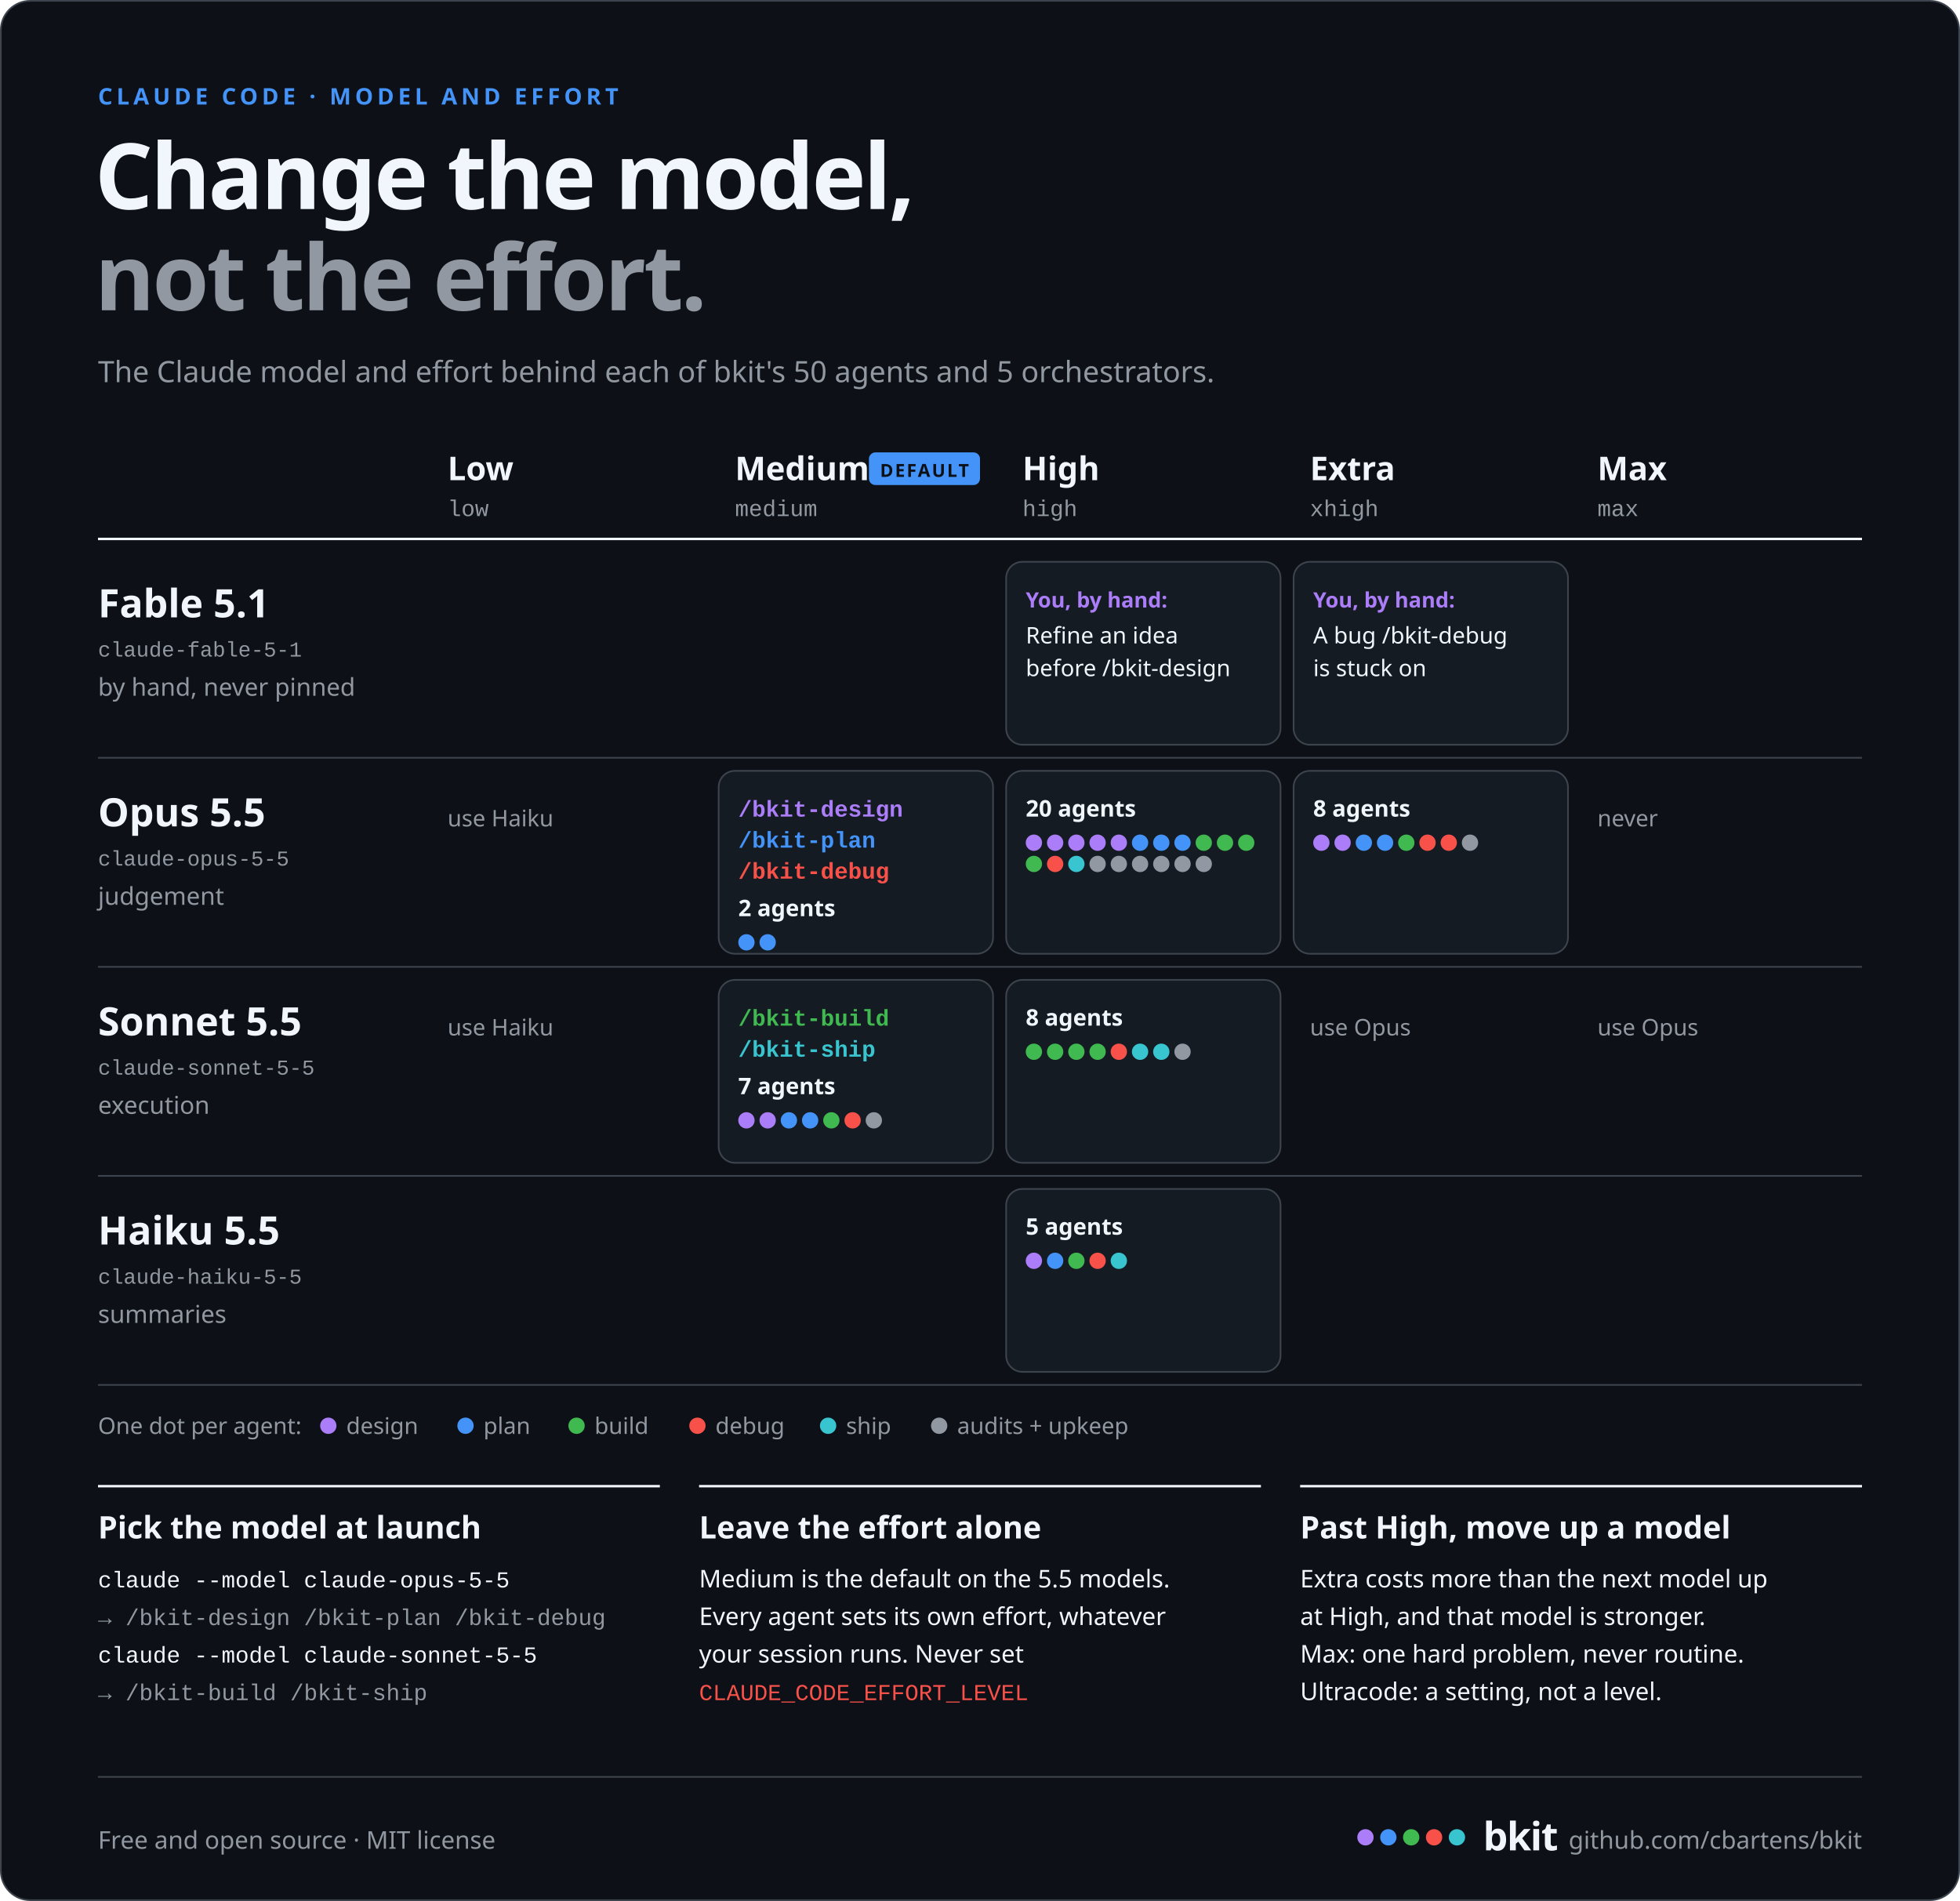
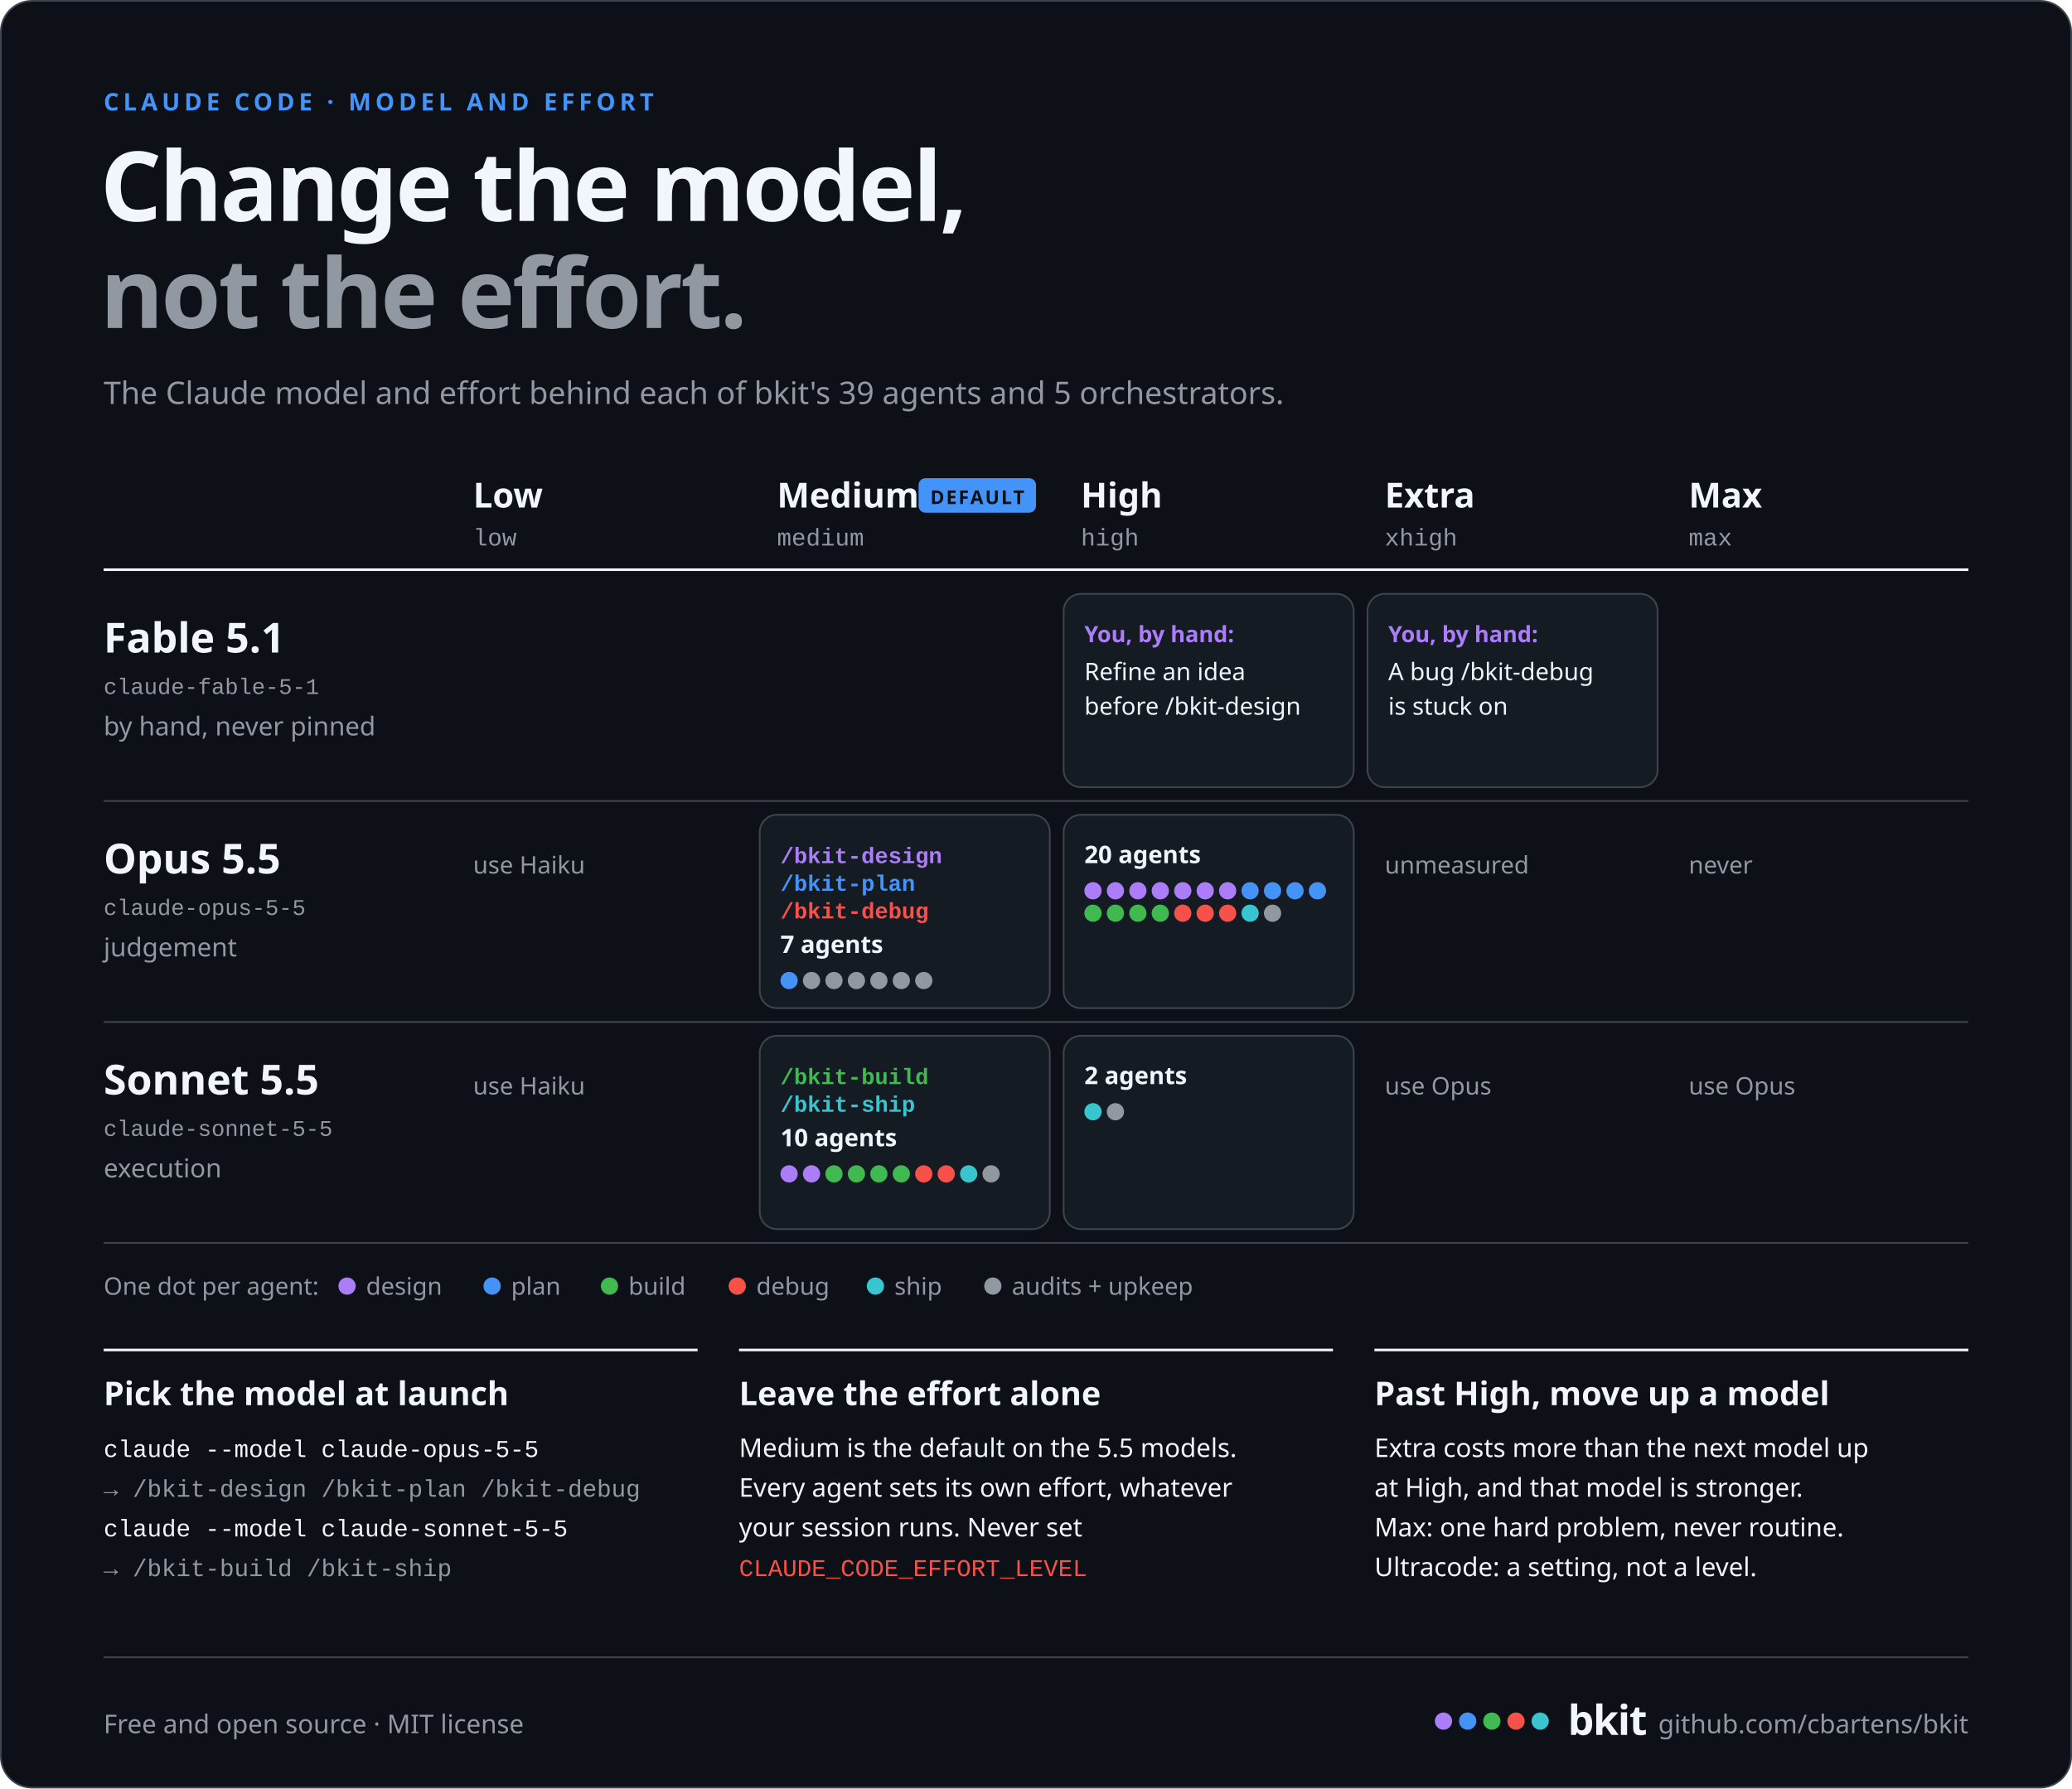
- <svg xmlns="http://www.w3.org/2000/svg" width="1200" height="1164" viewBox="0 0 1200 1164" role="img" aria-label="Change the model, not the effort. The Claude model and effort behind each of bkit's 50 agents and 5 orchestrators. Opus 5.5 at Medium: /bkit-design, /bkit-plan, /bkit-debug, 2 agents; Opus 5.5 at High: 20 agents; Opus 5.5 at Extra: 8 agents; Sonnet 5.5 at Medium: /bkit-build, /bkit-ship, 7 agents; Sonnet 5.5 at High: 8 agents; Haiku 5.5 at High: 5 agents. Fable 5.1 is never pinned: use it by hand to refine an idea before /bkit-design, and at Extra for a bug /bkit-debug is stuck on. Pick the model at launch: claude-opus-5-5 for /bkit-design, /bkit-plan, /bkit-debug; claude-sonnet-5-5 for /bkit-build, /bkit-ship. Leave the effort alone: medium is the default on the 5.5 models, every agent sets its own, and never set CLAUDE_CODE_EFFORT_LEVEL. Past High, move up a model: Extra costs more than the next model up at High. Max is for one hard problem, never routine; ultracode is a setting, not a level.">
-   <rect x="0.5" y="0.5" width="1199" height="1163" rx="18" fill="#0d1117" stroke="#3d444d" />
+ <svg xmlns="http://www.w3.org/2000/svg" width="1200" height="1036" viewBox="0 0 1200 1036" role="img" aria-label="Change the model, not the effort. The Claude model and effort behind each of bkit's 39 agents and 5 orchestrators. Opus 5.5 at Medium: /bkit-design, /bkit-plan, /bkit-debug, 7 agents; Opus 5.5 at High: 20 agents; Sonnet 5.5 at Medium: /bkit-build, /bkit-ship, 10 agents; Sonnet 5.5 at High: 2 agents. Fable 5.1 is never pinned: use it by hand to refine an idea before /bkit-design, and at Extra for a bug /bkit-debug is stuck on. Pick the model at launch: claude-opus-5-5 for /bkit-design, /bkit-plan, /bkit-debug; claude-sonnet-5-5 for /bkit-build, /bkit-ship. Leave the effort alone: medium is the default on the 5.5 models, every agent sets its own, and never set CLAUDE_CODE_EFFORT_LEVEL. Past High, move up a model: Extra costs more than the next model up at High. Max is for one hard problem, never routine; ultracode is a setting, not a level.">
+   <rect x="0.5" y="0.5" width="1199" height="1035" rx="18" fill="#0d1117" stroke="#3d444d" />
  <text x="60" y="64" font-family="-apple-system, BlinkMacSystemFont, 'Segoe UI', 'Noto Sans', Helvetica, Arial, sans-serif" font-size="14" font-weight="700" fill="#4493f8" text-anchor="start" letter-spacing="2.4">CLAUDE CODE  ·  MODEL AND EFFORT</text>
  <text x="58" y="128" font-family="-apple-system, BlinkMacSystemFont, 'Segoe UI', 'Noto Sans', Helvetica, Arial, sans-serif" font-size="56" font-weight="800" fill="#f0f6fc" text-anchor="start" letter-spacing="-1.5">Change the model,</text>
  <text x="58" y="190" font-family="-apple-system, BlinkMacSystemFont, 'Segoe UI', 'Noto Sans', Helvetica, Arial, sans-serif" font-size="56" font-weight="800" fill="#9198a1" text-anchor="start" letter-spacing="-1.5">not the effort.</text>
-   <text x="60" y="234" font-family="-apple-system, BlinkMacSystemFont, 'Segoe UI', 'Noto Sans', Helvetica, Arial, sans-serif" font-size="18" font-weight="400" fill="#9198a1" text-anchor="start">The Claude model and effort behind each of bkit's 50 agents and 5 orchestrators.</text>
+   <text x="60" y="234" font-family="-apple-system, BlinkMacSystemFont, 'Segoe UI', 'Noto Sans', Helvetica, Arial, sans-serif" font-size="18" font-weight="400" fill="#9198a1" text-anchor="start">The Claude model and effort behind each of bkit's 39 agents and 5 orchestrators.</text>
  <text x="274" y="294" font-family="-apple-system, BlinkMacSystemFont, 'Segoe UI', 'Noto Sans', Helvetica, Arial, sans-serif" font-size="20" font-weight="700" fill="#f0f6fc" text-anchor="start">Low</text>
  <text x="274" y="316" font-family="ui-monospace, SFMono-Regular, 'SF Mono', Menlo, Consolas, 'Liberation Mono', monospace" font-size="14" font-weight="400" fill="#9198a1" text-anchor="start">low</text>
  <text x="450" y="294" font-family="-apple-system, BlinkMacSystemFont, 'Segoe UI', 'Noto Sans', Helvetica, Arial, sans-serif" font-size="20" font-weight="700" fill="#f0f6fc" text-anchor="start">Medium</text>
  <text x="450" y="316" font-family="ui-monospace, SFMono-Regular, 'SF Mono', Menlo, Consolas, 'Liberation Mono', monospace" font-size="14" font-weight="400" fill="#9198a1" text-anchor="start">medium</text>
  <rect x="532" y="277" width="68" height="20" rx="4" fill="#4493f8" />
  <text x="566" y="292" font-family="-apple-system, BlinkMacSystemFont, 'Segoe UI', 'Noto Sans', Helvetica, Arial, sans-serif" font-size="11" font-weight="700" fill="#0d1117" text-anchor="middle" letter-spacing="1">DEFAULT</text>
  <text x="626" y="294" font-family="-apple-system, BlinkMacSystemFont, 'Segoe UI', 'Noto Sans', Helvetica, Arial, sans-serif" font-size="20" font-weight="700" fill="#f0f6fc" text-anchor="start">High</text>
  <text x="626" y="316" font-family="ui-monospace, SFMono-Regular, 'SF Mono', Menlo, Consolas, 'Liberation Mono', monospace" font-size="14" font-weight="400" fill="#9198a1" text-anchor="start">high</text>
  <text x="802" y="294" font-family="-apple-system, BlinkMacSystemFont, 'Segoe UI', 'Noto Sans', Helvetica, Arial, sans-serif" font-size="20" font-weight="700" fill="#f0f6fc" text-anchor="start">Extra</text>
  <text x="802" y="316" font-family="ui-monospace, SFMono-Regular, 'SF Mono', Menlo, Consolas, 'Liberation Mono', monospace" font-size="14" font-weight="400" fill="#9198a1" text-anchor="start">xhigh</text>
  <text x="978" y="294" font-family="-apple-system, BlinkMacSystemFont, 'Segoe UI', 'Noto Sans', Helvetica, Arial, sans-serif" font-size="20" font-weight="700" fill="#f0f6fc" text-anchor="start">Max</text>
  <text x="978" y="316" font-family="ui-monospace, SFMono-Regular, 'SF Mono', Menlo, Consolas, 'Liberation Mono', monospace" font-size="14" font-weight="400" fill="#9198a1" text-anchor="start">max</text>
  <line x1="60" y1="330" x2="1140" y2="330" stroke="#f0f6fc" stroke-width="1.5" />
  <text x="60" y="378" font-family="-apple-system, BlinkMacSystemFont, 'Segoe UI', 'Noto Sans', Helvetica, Arial, sans-serif" font-size="24" font-weight="700" fill="#f0f6fc" text-anchor="start">Fable 5.1</text>
  <text x="60" y="402" font-family="ui-monospace, SFMono-Regular, 'SF Mono', Menlo, Consolas, 'Liberation Mono', monospace" font-size="13" font-weight="400" fill="#9198a1" text-anchor="start">claude-fable-5-1</text>
  <text x="60" y="426" font-family="-apple-system, BlinkMacSystemFont, 'Segoe UI', 'Noto Sans', Helvetica, Arial, sans-serif" font-size="15" font-weight="400" fill="#9198a1" text-anchor="start">by hand, never pinned</text>
  <rect x="616" y="344" width="168" height="112" rx="10" fill="#151b23" stroke="#3d444d" />
  <text x="628" y="372" font-family="-apple-system, BlinkMacSystemFont, 'Segoe UI', 'Noto Sans', Helvetica, Arial, sans-serif" font-size="13" font-weight="700" fill="#ab7df8" text-anchor="start">You, by hand:</text>
  <text x="628" y="394" font-family="-apple-system, BlinkMacSystemFont, 'Segoe UI', 'Noto Sans', Helvetica, Arial, sans-serif" font-size="14" font-weight="400" fill="#f0f6fc" text-anchor="start">Refine an idea</text>
  <text x="628" y="414" font-family="-apple-system, BlinkMacSystemFont, 'Segoe UI', 'Noto Sans', Helvetica, Arial, sans-serif" font-size="14" font-weight="400" fill="#f0f6fc" text-anchor="start">before /bkit-design</text>
  <rect x="792" y="344" width="168" height="112" rx="10" fill="#151b23" stroke="#3d444d" />
  <text x="804" y="372" font-family="-apple-system, BlinkMacSystemFont, 'Segoe UI', 'Noto Sans', Helvetica, Arial, sans-serif" font-size="13" font-weight="700" fill="#ab7df8" text-anchor="start">You, by hand:</text>
  <text x="804" y="394" font-family="-apple-system, BlinkMacSystemFont, 'Segoe UI', 'Noto Sans', Helvetica, Arial, sans-serif" font-size="14" font-weight="400" fill="#f0f6fc" text-anchor="start">A bug /bkit-debug</text>
  <text x="804" y="414" font-family="-apple-system, BlinkMacSystemFont, 'Segoe UI', 'Noto Sans', Helvetica, Arial, sans-serif" font-size="14" font-weight="400" fill="#f0f6fc" text-anchor="start">is stuck on</text>
  <line x1="60" y1="464" x2="1140" y2="464" stroke="#3d444d" />
  <text x="60" y="506" font-family="-apple-system, BlinkMacSystemFont, 'Segoe UI', 'Noto Sans', Helvetica, Arial, sans-serif" font-size="24" font-weight="700" fill="#f0f6fc" text-anchor="start">Opus 5.5</text>
  <text x="60" y="530" font-family="ui-monospace, SFMono-Regular, 'SF Mono', Menlo, Consolas, 'Liberation Mono', monospace" font-size="13" font-weight="400" fill="#9198a1" text-anchor="start">claude-opus-5-5</text>
  <text x="60" y="554" font-family="-apple-system, BlinkMacSystemFont, 'Segoe UI', 'Noto Sans', Helvetica, Arial, sans-serif" font-size="15" font-weight="400" fill="#9198a1" text-anchor="start">judgement</text>
  <text x="274" y="506" font-family="-apple-system, BlinkMacSystemFont, 'Segoe UI', 'Noto Sans', Helvetica, Arial, sans-serif" font-size="14" font-weight="400" fill="#9198a1" text-anchor="start">use Haiku</text>
  <rect x="440" y="472" width="168" height="112" rx="10" fill="#151b23" stroke="#3d444d" />
-   <text x="452" y="500" font-family="ui-monospace, SFMono-Regular, 'SF Mono', Menlo, Consolas, 'Liberation Mono', monospace" font-size="14" font-weight="600" fill="#ab7df8" text-anchor="start">/bkit-design</text>
-   <text x="452" y="519" font-family="ui-monospace, SFMono-Regular, 'SF Mono', Menlo, Consolas, 'Liberation Mono', monospace" font-size="14" font-weight="600" fill="#4493f8" text-anchor="start">/bkit-plan</text>
-   <text x="452" y="538" font-family="ui-monospace, SFMono-Regular, 'SF Mono', Menlo, Consolas, 'Liberation Mono', monospace" font-size="14" font-weight="600" fill="#f85149" text-anchor="start">/bkit-debug</text>
-   <text x="452" y="561" font-family="-apple-system, BlinkMacSystemFont, 'Segoe UI', 'Noto Sans', Helvetica, Arial, sans-serif" font-size="14" font-weight="700" fill="#f0f6fc" text-anchor="start">2 agents</text>
-   <circle cx="457" cy="577" r="5" fill="#4493f8" />
-   <circle cx="470" cy="577" r="5" fill="#4493f8" />
+   <text x="452" y="500" font-family="ui-monospace, SFMono-Regular, 'SF Mono', Menlo, Consolas, 'Liberation Mono', monospace" font-size="13" font-weight="600" fill="#ab7df8" text-anchor="start">/bkit-design</text>
+   <text x="452" y="516" font-family="ui-monospace, SFMono-Regular, 'SF Mono', Menlo, Consolas, 'Liberation Mono', monospace" font-size="13" font-weight="600" fill="#4493f8" text-anchor="start">/bkit-plan</text>
+   <text x="452" y="532" font-family="ui-monospace, SFMono-Regular, 'SF Mono', Menlo, Consolas, 'Liberation Mono', monospace" font-size="13" font-weight="600" fill="#f85149" text-anchor="start">/bkit-debug</text>
+   <text x="452" y="552" font-family="-apple-system, BlinkMacSystemFont, 'Segoe UI', 'Noto Sans', Helvetica, Arial, sans-serif" font-size="14" font-weight="700" fill="#f0f6fc" text-anchor="start">7 agents</text>
+   <circle cx="457" cy="568" r="5" fill="#4493f8" />
+   <circle cx="470" cy="568" r="5" fill="#9198a1" />
+   <circle cx="483" cy="568" r="5" fill="#9198a1" />
+   <circle cx="496" cy="568" r="5" fill="#9198a1" />
+   <circle cx="509" cy="568" r="5" fill="#9198a1" />
+   <circle cx="522" cy="568" r="5" fill="#9198a1" />
+   <circle cx="535" cy="568" r="5" fill="#9198a1" />
  <rect x="616" y="472" width="168" height="112" rx="10" fill="#151b23" stroke="#3d444d" />
  <text x="628" y="500" font-family="-apple-system, BlinkMacSystemFont, 'Segoe UI', 'Noto Sans', Helvetica, Arial, sans-serif" font-size="14" font-weight="700" fill="#f0f6fc" text-anchor="start">20 agents</text>
  <circle cx="633" cy="516" r="5" fill="#ab7df8" />
  <circle cx="646" cy="516" r="5" fill="#ab7df8" />
  <circle cx="659" cy="516" r="5" fill="#ab7df8" />
  <circle cx="672" cy="516" r="5" fill="#ab7df8" />
  <circle cx="685" cy="516" r="5" fill="#ab7df8" />
-   <circle cx="698" cy="516" r="5" fill="#4493f8" />
-   <circle cx="711" cy="516" r="5" fill="#4493f8" />
+   <circle cx="698" cy="516" r="5" fill="#ab7df8" />
+   <circle cx="711" cy="516" r="5" fill="#ab7df8" />
  <circle cx="724" cy="516" r="5" fill="#4493f8" />
-   <circle cx="737" cy="516" r="5" fill="#3fb950" />
-   <circle cx="750" cy="516" r="5" fill="#3fb950" />
-   <circle cx="763" cy="516" r="5" fill="#3fb950" />
+   <circle cx="737" cy="516" r="5" fill="#4493f8" />
+   <circle cx="750" cy="516" r="5" fill="#4493f8" />
+   <circle cx="763" cy="516" r="5" fill="#4493f8" />
  <circle cx="633" cy="529" r="5" fill="#3fb950" />
-   <circle cx="646" cy="529" r="5" fill="#f85149" />
-   <circle cx="659" cy="529" r="5" fill="#39c5cf" />
-   <circle cx="672" cy="529" r="5" fill="#9198a1" />
-   <circle cx="685" cy="529" r="5" fill="#9198a1" />
-   <circle cx="698" cy="529" r="5" fill="#9198a1" />
-   <circle cx="711" cy="529" r="5" fill="#9198a1" />
-   <circle cx="724" cy="529" r="5" fill="#9198a1" />
+   <circle cx="646" cy="529" r="5" fill="#3fb950" />
+   <circle cx="659" cy="529" r="5" fill="#3fb950" />
+   <circle cx="672" cy="529" r="5" fill="#3fb950" />
+   <circle cx="685" cy="529" r="5" fill="#f85149" />
+   <circle cx="698" cy="529" r="5" fill="#f85149" />
+   <circle cx="711" cy="529" r="5" fill="#f85149" />
+   <circle cx="724" cy="529" r="5" fill="#39c5cf" />
  <circle cx="737" cy="529" r="5" fill="#9198a1" />
-   <rect x="792" y="472" width="168" height="112" rx="10" fill="#151b23" stroke="#3d444d" />
-   <text x="804" y="500" font-family="-apple-system, BlinkMacSystemFont, 'Segoe UI', 'Noto Sans', Helvetica, Arial, sans-serif" font-size="14" font-weight="700" fill="#f0f6fc" text-anchor="start">8 agents</text>
-   <circle cx="809" cy="516" r="5" fill="#ab7df8" />
-   <circle cx="822" cy="516" r="5" fill="#ab7df8" />
-   <circle cx="835" cy="516" r="5" fill="#4493f8" />
-   <circle cx="848" cy="516" r="5" fill="#4493f8" />
-   <circle cx="861" cy="516" r="5" fill="#3fb950" />
-   <circle cx="874" cy="516" r="5" fill="#f85149" />
-   <circle cx="887" cy="516" r="5" fill="#f85149" />
-   <circle cx="900" cy="516" r="5" fill="#9198a1" />
+   <text x="802" y="506" font-family="-apple-system, BlinkMacSystemFont, 'Segoe UI', 'Noto Sans', Helvetica, Arial, sans-serif" font-size="14" font-weight="400" fill="#9198a1" text-anchor="start">unmeasured</text>
  <text x="978" y="506" font-family="-apple-system, BlinkMacSystemFont, 'Segoe UI', 'Noto Sans', Helvetica, Arial, sans-serif" font-size="14" font-weight="400" fill="#9198a1" text-anchor="start">never</text>
  <line x1="60" y1="592" x2="1140" y2="592" stroke="#3d444d" />
  <text x="60" y="634" font-family="-apple-system, BlinkMacSystemFont, 'Segoe UI', 'Noto Sans', Helvetica, Arial, sans-serif" font-size="24" font-weight="700" fill="#f0f6fc" text-anchor="start">Sonnet 5.5</text>
  <text x="60" y="658" font-family="ui-monospace, SFMono-Regular, 'SF Mono', Menlo, Consolas, 'Liberation Mono', monospace" font-size="13" font-weight="400" fill="#9198a1" text-anchor="start">claude-sonnet-5-5</text>
  <text x="60" y="682" font-family="-apple-system, BlinkMacSystemFont, 'Segoe UI', 'Noto Sans', Helvetica, Arial, sans-serif" font-size="15" font-weight="400" fill="#9198a1" text-anchor="start">execution</text>
  <text x="274" y="634" font-family="-apple-system, BlinkMacSystemFont, 'Segoe UI', 'Noto Sans', Helvetica, Arial, sans-serif" font-size="14" font-weight="400" fill="#9198a1" text-anchor="start">use Haiku</text>
  <rect x="440" y="600" width="168" height="112" rx="10" fill="#151b23" stroke="#3d444d" />
-   <text x="452" y="628" font-family="ui-monospace, SFMono-Regular, 'SF Mono', Menlo, Consolas, 'Liberation Mono', monospace" font-size="14" font-weight="600" fill="#3fb950" text-anchor="start">/bkit-build</text>
-   <text x="452" y="647" font-family="ui-monospace, SFMono-Regular, 'SF Mono', Menlo, Consolas, 'Liberation Mono', monospace" font-size="14" font-weight="600" fill="#39c5cf" text-anchor="start">/bkit-ship</text>
-   <text x="452" y="670" font-family="-apple-system, BlinkMacSystemFont, 'Segoe UI', 'Noto Sans', Helvetica, Arial, sans-serif" font-size="14" font-weight="700" fill="#f0f6fc" text-anchor="start">7 agents</text>
-   <circle cx="457" cy="686" r="5" fill="#ab7df8" />
-   <circle cx="470" cy="686" r="5" fill="#ab7df8" />
-   <circle cx="483" cy="686" r="5" fill="#4493f8" />
-   <circle cx="496" cy="686" r="5" fill="#4493f8" />
-   <circle cx="509" cy="686" r="5" fill="#3fb950" />
-   <circle cx="522" cy="686" r="5" fill="#f85149" />
-   <circle cx="535" cy="686" r="5" fill="#9198a1" />
+   <text x="452" y="628" font-family="ui-monospace, SFMono-Regular, 'SF Mono', Menlo, Consolas, 'Liberation Mono', monospace" font-size="13" font-weight="600" fill="#3fb950" text-anchor="start">/bkit-build</text>
+   <text x="452" y="644" font-family="ui-monospace, SFMono-Regular, 'SF Mono', Menlo, Consolas, 'Liberation Mono', monospace" font-size="13" font-weight="600" fill="#39c5cf" text-anchor="start">/bkit-ship</text>
+   <text x="452" y="664" font-family="-apple-system, BlinkMacSystemFont, 'Segoe UI', 'Noto Sans', Helvetica, Arial, sans-serif" font-size="14" font-weight="700" fill="#f0f6fc" text-anchor="start">10 agents</text>
+   <circle cx="457" cy="680" r="5" fill="#ab7df8" />
+   <circle cx="470" cy="680" r="5" fill="#ab7df8" />
+   <circle cx="483" cy="680" r="5" fill="#3fb950" />
+   <circle cx="496" cy="680" r="5" fill="#3fb950" />
+   <circle cx="509" cy="680" r="5" fill="#3fb950" />
+   <circle cx="522" cy="680" r="5" fill="#3fb950" />
+   <circle cx="535" cy="680" r="5" fill="#f85149" />
+   <circle cx="548" cy="680" r="5" fill="#f85149" />
+   <circle cx="561" cy="680" r="5" fill="#39c5cf" />
+   <circle cx="574" cy="680" r="5" fill="#9198a1" />
  <rect x="616" y="600" width="168" height="112" rx="10" fill="#151b23" stroke="#3d444d" />
-   <text x="628" y="628" font-family="-apple-system, BlinkMacSystemFont, 'Segoe UI', 'Noto Sans', Helvetica, Arial, sans-serif" font-size="14" font-weight="700" fill="#f0f6fc" text-anchor="start">8 agents</text>
-   <circle cx="633" cy="644" r="5" fill="#3fb950" />
-   <circle cx="646" cy="644" r="5" fill="#3fb950" />
-   <circle cx="659" cy="644" r="5" fill="#3fb950" />
-   <circle cx="672" cy="644" r="5" fill="#3fb950" />
-   <circle cx="685" cy="644" r="5" fill="#f85149" />
-   <circle cx="698" cy="644" r="5" fill="#39c5cf" />
-   <circle cx="711" cy="644" r="5" fill="#39c5cf" />
-   <circle cx="724" cy="644" r="5" fill="#9198a1" />
+   <text x="628" y="628" font-family="-apple-system, BlinkMacSystemFont, 'Segoe UI', 'Noto Sans', Helvetica, Arial, sans-serif" font-size="14" font-weight="700" fill="#f0f6fc" text-anchor="start">2 agents</text>
+   <circle cx="633" cy="644" r="5" fill="#39c5cf" />
+   <circle cx="646" cy="644" r="5" fill="#9198a1" />
  <text x="802" y="634" font-family="-apple-system, BlinkMacSystemFont, 'Segoe UI', 'Noto Sans', Helvetica, Arial, sans-serif" font-size="14" font-weight="400" fill="#9198a1" text-anchor="start">use Opus</text>
  <text x="978" y="634" font-family="-apple-system, BlinkMacSystemFont, 'Segoe UI', 'Noto Sans', Helvetica, Arial, sans-serif" font-size="14" font-weight="400" fill="#9198a1" text-anchor="start">use Opus</text>
  <line x1="60" y1="720" x2="1140" y2="720" stroke="#3d444d" />
-   <text x="60" y="762" font-family="-apple-system, BlinkMacSystemFont, 'Segoe UI', 'Noto Sans', Helvetica, Arial, sans-serif" font-size="24" font-weight="700" fill="#f0f6fc" text-anchor="start">Haiku 5.5</text>
-   <text x="60" y="786" font-family="ui-monospace, SFMono-Regular, 'SF Mono', Menlo, Consolas, 'Liberation Mono', monospace" font-size="13" font-weight="400" fill="#9198a1" text-anchor="start">claude-haiku-5-5</text>
-   <text x="60" y="810" font-family="-apple-system, BlinkMacSystemFont, 'Segoe UI', 'Noto Sans', Helvetica, Arial, sans-serif" font-size="15" font-weight="400" fill="#9198a1" text-anchor="start">summaries</text>
-   <rect x="616" y="728" width="168" height="112" rx="10" fill="#151b23" stroke="#3d444d" />
-   <text x="628" y="756" font-family="-apple-system, BlinkMacSystemFont, 'Segoe UI', 'Noto Sans', Helvetica, Arial, sans-serif" font-size="14" font-weight="700" fill="#f0f6fc" text-anchor="start">5 agents</text>
-   <circle cx="633" cy="772" r="5" fill="#ab7df8" />
-   <circle cx="646" cy="772" r="5" fill="#4493f8" />
-   <circle cx="659" cy="772" r="5" fill="#3fb950" />
-   <circle cx="672" cy="772" r="5" fill="#f85149" />
-   <circle cx="685" cy="772" r="5" fill="#39c5cf" />
-   <line x1="60" y1="848" x2="1140" y2="848" stroke="#3d444d" />
-   <text x="60" y="878" font-family="-apple-system, BlinkMacSystemFont, 'Segoe UI', 'Noto Sans', Helvetica, Arial, sans-serif" font-size="14" font-weight="400" fill="#9198a1" text-anchor="start">One dot per agent:</text>
-   <circle cx="201" cy="873" r="5" fill="#ab7df8" />
-   <text x="212" y="878" font-family="-apple-system, BlinkMacSystemFont, 'Segoe UI', 'Noto Sans', Helvetica, Arial, sans-serif" font-size="14" font-weight="400" fill="#9198a1" text-anchor="start">design</text>
-   <circle cx="285" cy="873" r="5" fill="#4493f8" />
-   <text x="296" y="878" font-family="-apple-system, BlinkMacSystemFont, 'Segoe UI', 'Noto Sans', Helvetica, Arial, sans-serif" font-size="14" font-weight="400" fill="#9198a1" text-anchor="start">plan</text>
-   <circle cx="353" cy="873" r="5" fill="#3fb950" />
-   <text x="364" y="878" font-family="-apple-system, BlinkMacSystemFont, 'Segoe UI', 'Noto Sans', Helvetica, Arial, sans-serif" font-size="14" font-weight="400" fill="#9198a1" text-anchor="start">build</text>
-   <circle cx="427" cy="873" r="5" fill="#f85149" />
-   <text x="438" y="878" font-family="-apple-system, BlinkMacSystemFont, 'Segoe UI', 'Noto Sans', Helvetica, Arial, sans-serif" font-size="14" font-weight="400" fill="#9198a1" text-anchor="start">debug</text>
-   <circle cx="507" cy="873" r="5" fill="#39c5cf" />
-   <text x="518" y="878" font-family="-apple-system, BlinkMacSystemFont, 'Segoe UI', 'Noto Sans', Helvetica, Arial, sans-serif" font-size="14" font-weight="400" fill="#9198a1" text-anchor="start">ship</text>
-   <circle cx="575" cy="873" r="5" fill="#9198a1" />
-   <text x="586" y="878" font-family="-apple-system, BlinkMacSystemFont, 'Segoe UI', 'Noto Sans', Helvetica, Arial, sans-serif" font-size="14" font-weight="400" fill="#9198a1" text-anchor="start">audits + upkeep</text>
-   <line x1="60" y1="910" x2="404" y2="910" stroke="#f0f6fc" stroke-width="1.5" />
-   <text x="60" y="942" font-family="-apple-system, BlinkMacSystemFont, 'Segoe UI', 'Noto Sans', Helvetica, Arial, sans-serif" font-size="19" font-weight="700" fill="#f0f6fc" text-anchor="start">Pick the model at launch</text>
-   <text x="60" y="972" font-family="ui-monospace, SFMono-Regular, 'SF Mono', Menlo, Consolas, 'Liberation Mono', monospace" font-size="14" font-weight="400" fill="#f0f6fc" text-anchor="start">claude --model claude-opus-5-5</text>
-   <text x="60" y="995" font-family="ui-monospace, SFMono-Regular, 'SF Mono', Menlo, Consolas, 'Liberation Mono', monospace" font-size="14" font-weight="400" fill="#9198a1" text-anchor="start">→ /bkit-design  /bkit-plan  /bkit-debug</text>
-   <text x="60" y="1018" font-family="ui-monospace, SFMono-Regular, 'SF Mono', Menlo, Consolas, 'Liberation Mono', monospace" font-size="14" font-weight="400" fill="#f0f6fc" text-anchor="start">claude --model claude-sonnet-5-5</text>
-   <text x="60" y="1041" font-family="ui-monospace, SFMono-Regular, 'SF Mono', Menlo, Consolas, 'Liberation Mono', monospace" font-size="14" font-weight="400" fill="#9198a1" text-anchor="start">→ /bkit-build  /bkit-ship</text>
-   <line x1="428" y1="910" x2="772" y2="910" stroke="#f0f6fc" stroke-width="1.5" />
-   <text x="428" y="942" font-family="-apple-system, BlinkMacSystemFont, 'Segoe UI', 'Noto Sans', Helvetica, Arial, sans-serif" font-size="19" font-weight="700" fill="#f0f6fc" text-anchor="start">Leave the effort alone</text>
-   <text x="428" y="972" font-family="-apple-system, BlinkMacSystemFont, 'Segoe UI', 'Noto Sans', Helvetica, Arial, sans-serif" font-size="15" font-weight="400" fill="#f0f6fc" text-anchor="start">Medium is the default on the 5.5 models.</text>
-   <text x="428" y="995" font-family="-apple-system, BlinkMacSystemFont, 'Segoe UI', 'Noto Sans', Helvetica, Arial, sans-serif" font-size="15" font-weight="400" fill="#f0f6fc" text-anchor="start">Every agent sets its own effort, whatever</text>
-   <text x="428" y="1018" font-family="-apple-system, BlinkMacSystemFont, 'Segoe UI', 'Noto Sans', Helvetica, Arial, sans-serif" font-size="15" font-weight="400" fill="#f0f6fc" text-anchor="start">your session runs. Never set</text>
-   <text x="428" y="1041" font-family="ui-monospace, SFMono-Regular, 'SF Mono', Menlo, Consolas, 'Liberation Mono', monospace" font-size="14" font-weight="400" fill="#f85149" text-anchor="start">CLAUDE_CODE_EFFORT_LEVEL</text>
-   <line x1="796" y1="910" x2="1140" y2="910" stroke="#f0f6fc" stroke-width="1.5" />
-   <text x="796" y="942" font-family="-apple-system, BlinkMacSystemFont, 'Segoe UI', 'Noto Sans', Helvetica, Arial, sans-serif" font-size="19" font-weight="700" fill="#f0f6fc" text-anchor="start">Past High, move up a model</text>
-   <text x="796" y="972" font-family="-apple-system, BlinkMacSystemFont, 'Segoe UI', 'Noto Sans', Helvetica, Arial, sans-serif" font-size="15" font-weight="400" fill="#f0f6fc" text-anchor="start">Extra costs more than the next model up</text>
-   <text x="796" y="995" font-family="-apple-system, BlinkMacSystemFont, 'Segoe UI', 'Noto Sans', Helvetica, Arial, sans-serif" font-size="15" font-weight="400" fill="#f0f6fc" text-anchor="start">at High, and that model is stronger.</text>
-   <text x="796" y="1018" font-family="-apple-system, BlinkMacSystemFont, 'Segoe UI', 'Noto Sans', Helvetica, Arial, sans-serif" font-size="15" font-weight="400" fill="#f0f6fc" text-anchor="start">Max: one hard problem, never routine.</text>
-   <text x="796" y="1041" font-family="-apple-system, BlinkMacSystemFont, 'Segoe UI', 'Noto Sans', Helvetica, Arial, sans-serif" font-size="15" font-weight="400" fill="#f0f6fc" text-anchor="start">Ultracode: a setting, not a level.</text>
-   <line x1="60" y1="1088" x2="1140" y2="1088" stroke="#3d444d" />
-   <circle cx="836" cy="1125" r="5" fill="#ab7df8" />
-   <circle cx="850" cy="1125" r="5" fill="#4493f8" />
-   <circle cx="864" cy="1125" r="5" fill="#3fb950" />
-   <circle cx="878" cy="1125" r="5" fill="#f85149" />
-   <circle cx="892" cy="1125" r="5" fill="#39c5cf" />
-   <text x="60" y="1132" font-family="-apple-system, BlinkMacSystemFont, 'Segoe UI', 'Noto Sans', Helvetica, Arial, sans-serif" font-size="15" font-weight="400" fill="#9198a1" text-anchor="start">Free and open source  ·  MIT license</text>
-   <text x="908" y="1133" font-family="-apple-system, BlinkMacSystemFont, 'Segoe UI', 'Noto Sans', Helvetica, Arial, sans-serif" font-size="24" font-weight="800" fill="#f0f6fc" text-anchor="start" letter-spacing="-0.6">bkit</text>
-   <text x="1140" y="1132" font-family="-apple-system, BlinkMacSystemFont, 'Segoe UI', 'Noto Sans', Helvetica, Arial, sans-serif" font-size="15" font-weight="400" fill="#9198a1" text-anchor="end">github.com/cbartens/bkit</text>
+   <text x="60" y="750" font-family="-apple-system, BlinkMacSystemFont, 'Segoe UI', 'Noto Sans', Helvetica, Arial, sans-serif" font-size="14" font-weight="400" fill="#9198a1" text-anchor="start">One dot per agent:</text>
+   <circle cx="201" cy="745" r="5" fill="#ab7df8" />
+   <text x="212" y="750" font-family="-apple-system, BlinkMacSystemFont, 'Segoe UI', 'Noto Sans', Helvetica, Arial, sans-serif" font-size="14" font-weight="400" fill="#9198a1" text-anchor="start">design</text>
+   <circle cx="285" cy="745" r="5" fill="#4493f8" />
+   <text x="296" y="750" font-family="-apple-system, BlinkMacSystemFont, 'Segoe UI', 'Noto Sans', Helvetica, Arial, sans-serif" font-size="14" font-weight="400" fill="#9198a1" text-anchor="start">plan</text>
+   <circle cx="353" cy="745" r="5" fill="#3fb950" />
+   <text x="364" y="750" font-family="-apple-system, BlinkMacSystemFont, 'Segoe UI', 'Noto Sans', Helvetica, Arial, sans-serif" font-size="14" font-weight="400" fill="#9198a1" text-anchor="start">build</text>
+   <circle cx="427" cy="745" r="5" fill="#f85149" />
+   <text x="438" y="750" font-family="-apple-system, BlinkMacSystemFont, 'Segoe UI', 'Noto Sans', Helvetica, Arial, sans-serif" font-size="14" font-weight="400" fill="#9198a1" text-anchor="start">debug</text>
+   <circle cx="507" cy="745" r="5" fill="#39c5cf" />
+   <text x="518" y="750" font-family="-apple-system, BlinkMacSystemFont, 'Segoe UI', 'Noto Sans', Helvetica, Arial, sans-serif" font-size="14" font-weight="400" fill="#9198a1" text-anchor="start">ship</text>
+   <circle cx="575" cy="745" r="5" fill="#9198a1" />
+   <text x="586" y="750" font-family="-apple-system, BlinkMacSystemFont, 'Segoe UI', 'Noto Sans', Helvetica, Arial, sans-serif" font-size="14" font-weight="400" fill="#9198a1" text-anchor="start">audits + upkeep</text>
+   <line x1="60" y1="782" x2="404" y2="782" stroke="#f0f6fc" stroke-width="1.5" />
+   <text x="60" y="814" font-family="-apple-system, BlinkMacSystemFont, 'Segoe UI', 'Noto Sans', Helvetica, Arial, sans-serif" font-size="19" font-weight="700" fill="#f0f6fc" text-anchor="start">Pick the model at launch</text>
+   <text x="60" y="844" font-family="ui-monospace, SFMono-Regular, 'SF Mono', Menlo, Consolas, 'Liberation Mono', monospace" font-size="14" font-weight="400" fill="#f0f6fc" text-anchor="start">claude --model claude-opus-5-5</text>
+   <text x="60" y="867" font-family="ui-monospace, SFMono-Regular, 'SF Mono', Menlo, Consolas, 'Liberation Mono', monospace" font-size="14" font-weight="400" fill="#9198a1" text-anchor="start">→ /bkit-design  /bkit-plan  /bkit-debug</text>
+   <text x="60" y="890" font-family="ui-monospace, SFMono-Regular, 'SF Mono', Menlo, Consolas, 'Liberation Mono', monospace" font-size="14" font-weight="400" fill="#f0f6fc" text-anchor="start">claude --model claude-sonnet-5-5</text>
+   <text x="60" y="913" font-family="ui-monospace, SFMono-Regular, 'SF Mono', Menlo, Consolas, 'Liberation Mono', monospace" font-size="14" font-weight="400" fill="#9198a1" text-anchor="start">→ /bkit-build  /bkit-ship</text>
+   <line x1="428" y1="782" x2="772" y2="782" stroke="#f0f6fc" stroke-width="1.5" />
+   <text x="428" y="814" font-family="-apple-system, BlinkMacSystemFont, 'Segoe UI', 'Noto Sans', Helvetica, Arial, sans-serif" font-size="19" font-weight="700" fill="#f0f6fc" text-anchor="start">Leave the effort alone</text>
+   <text x="428" y="844" font-family="-apple-system, BlinkMacSystemFont, 'Segoe UI', 'Noto Sans', Helvetica, Arial, sans-serif" font-size="15" font-weight="400" fill="#f0f6fc" text-anchor="start">Medium is the default on the 5.5 models.</text>
+   <text x="428" y="867" font-family="-apple-system, BlinkMacSystemFont, 'Segoe UI', 'Noto Sans', Helvetica, Arial, sans-serif" font-size="15" font-weight="400" fill="#f0f6fc" text-anchor="start">Every agent sets its own effort, whatever</text>
+   <text x="428" y="890" font-family="-apple-system, BlinkMacSystemFont, 'Segoe UI', 'Noto Sans', Helvetica, Arial, sans-serif" font-size="15" font-weight="400" fill="#f0f6fc" text-anchor="start">your session runs. Never set</text>
+   <text x="428" y="913" font-family="ui-monospace, SFMono-Regular, 'SF Mono', Menlo, Consolas, 'Liberation Mono', monospace" font-size="14" font-weight="400" fill="#f85149" text-anchor="start">CLAUDE_CODE_EFFORT_LEVEL</text>
+   <line x1="796" y1="782" x2="1140" y2="782" stroke="#f0f6fc" stroke-width="1.5" />
+   <text x="796" y="814" font-family="-apple-system, BlinkMacSystemFont, 'Segoe UI', 'Noto Sans', Helvetica, Arial, sans-serif" font-size="19" font-weight="700" fill="#f0f6fc" text-anchor="start">Past High, move up a model</text>
+   <text x="796" y="844" font-family="-apple-system, BlinkMacSystemFont, 'Segoe UI', 'Noto Sans', Helvetica, Arial, sans-serif" font-size="15" font-weight="400" fill="#f0f6fc" text-anchor="start">Extra costs more than the next model up</text>
+   <text x="796" y="867" font-family="-apple-system, BlinkMacSystemFont, 'Segoe UI', 'Noto Sans', Helvetica, Arial, sans-serif" font-size="15" font-weight="400" fill="#f0f6fc" text-anchor="start">at High, and that model is stronger.</text>
+   <text x="796" y="890" font-family="-apple-system, BlinkMacSystemFont, 'Segoe UI', 'Noto Sans', Helvetica, Arial, sans-serif" font-size="15" font-weight="400" fill="#f0f6fc" text-anchor="start">Max: one hard problem, never routine.</text>
+   <text x="796" y="913" font-family="-apple-system, BlinkMacSystemFont, 'Segoe UI', 'Noto Sans', Helvetica, Arial, sans-serif" font-size="15" font-weight="400" fill="#f0f6fc" text-anchor="start">Ultracode: a setting, not a level.</text>
+   <line x1="60" y1="960" x2="1140" y2="960" stroke="#3d444d" />
+   <circle cx="836" cy="997" r="5" fill="#ab7df8" />
+   <circle cx="850" cy="997" r="5" fill="#4493f8" />
+   <circle cx="864" cy="997" r="5" fill="#3fb950" />
+   <circle cx="878" cy="997" r="5" fill="#f85149" />
+   <circle cx="892" cy="997" r="5" fill="#39c5cf" />
+   <text x="60" y="1004" font-family="-apple-system, BlinkMacSystemFont, 'Segoe UI', 'Noto Sans', Helvetica, Arial, sans-serif" font-size="15" font-weight="400" fill="#9198a1" text-anchor="start">Free and open source  ·  MIT license</text>
+   <text x="908" y="1005" font-family="-apple-system, BlinkMacSystemFont, 'Segoe UI', 'Noto Sans', Helvetica, Arial, sans-serif" font-size="24" font-weight="800" fill="#f0f6fc" text-anchor="start" letter-spacing="-0.6">bkit</text>
+   <text x="1140" y="1004" font-family="-apple-system, BlinkMacSystemFont, 'Segoe UI', 'Noto Sans', Helvetica, Arial, sans-serif" font-size="15" font-weight="400" fill="#9198a1" text-anchor="end">github.com/cbartens/bkit</text>
</svg>
